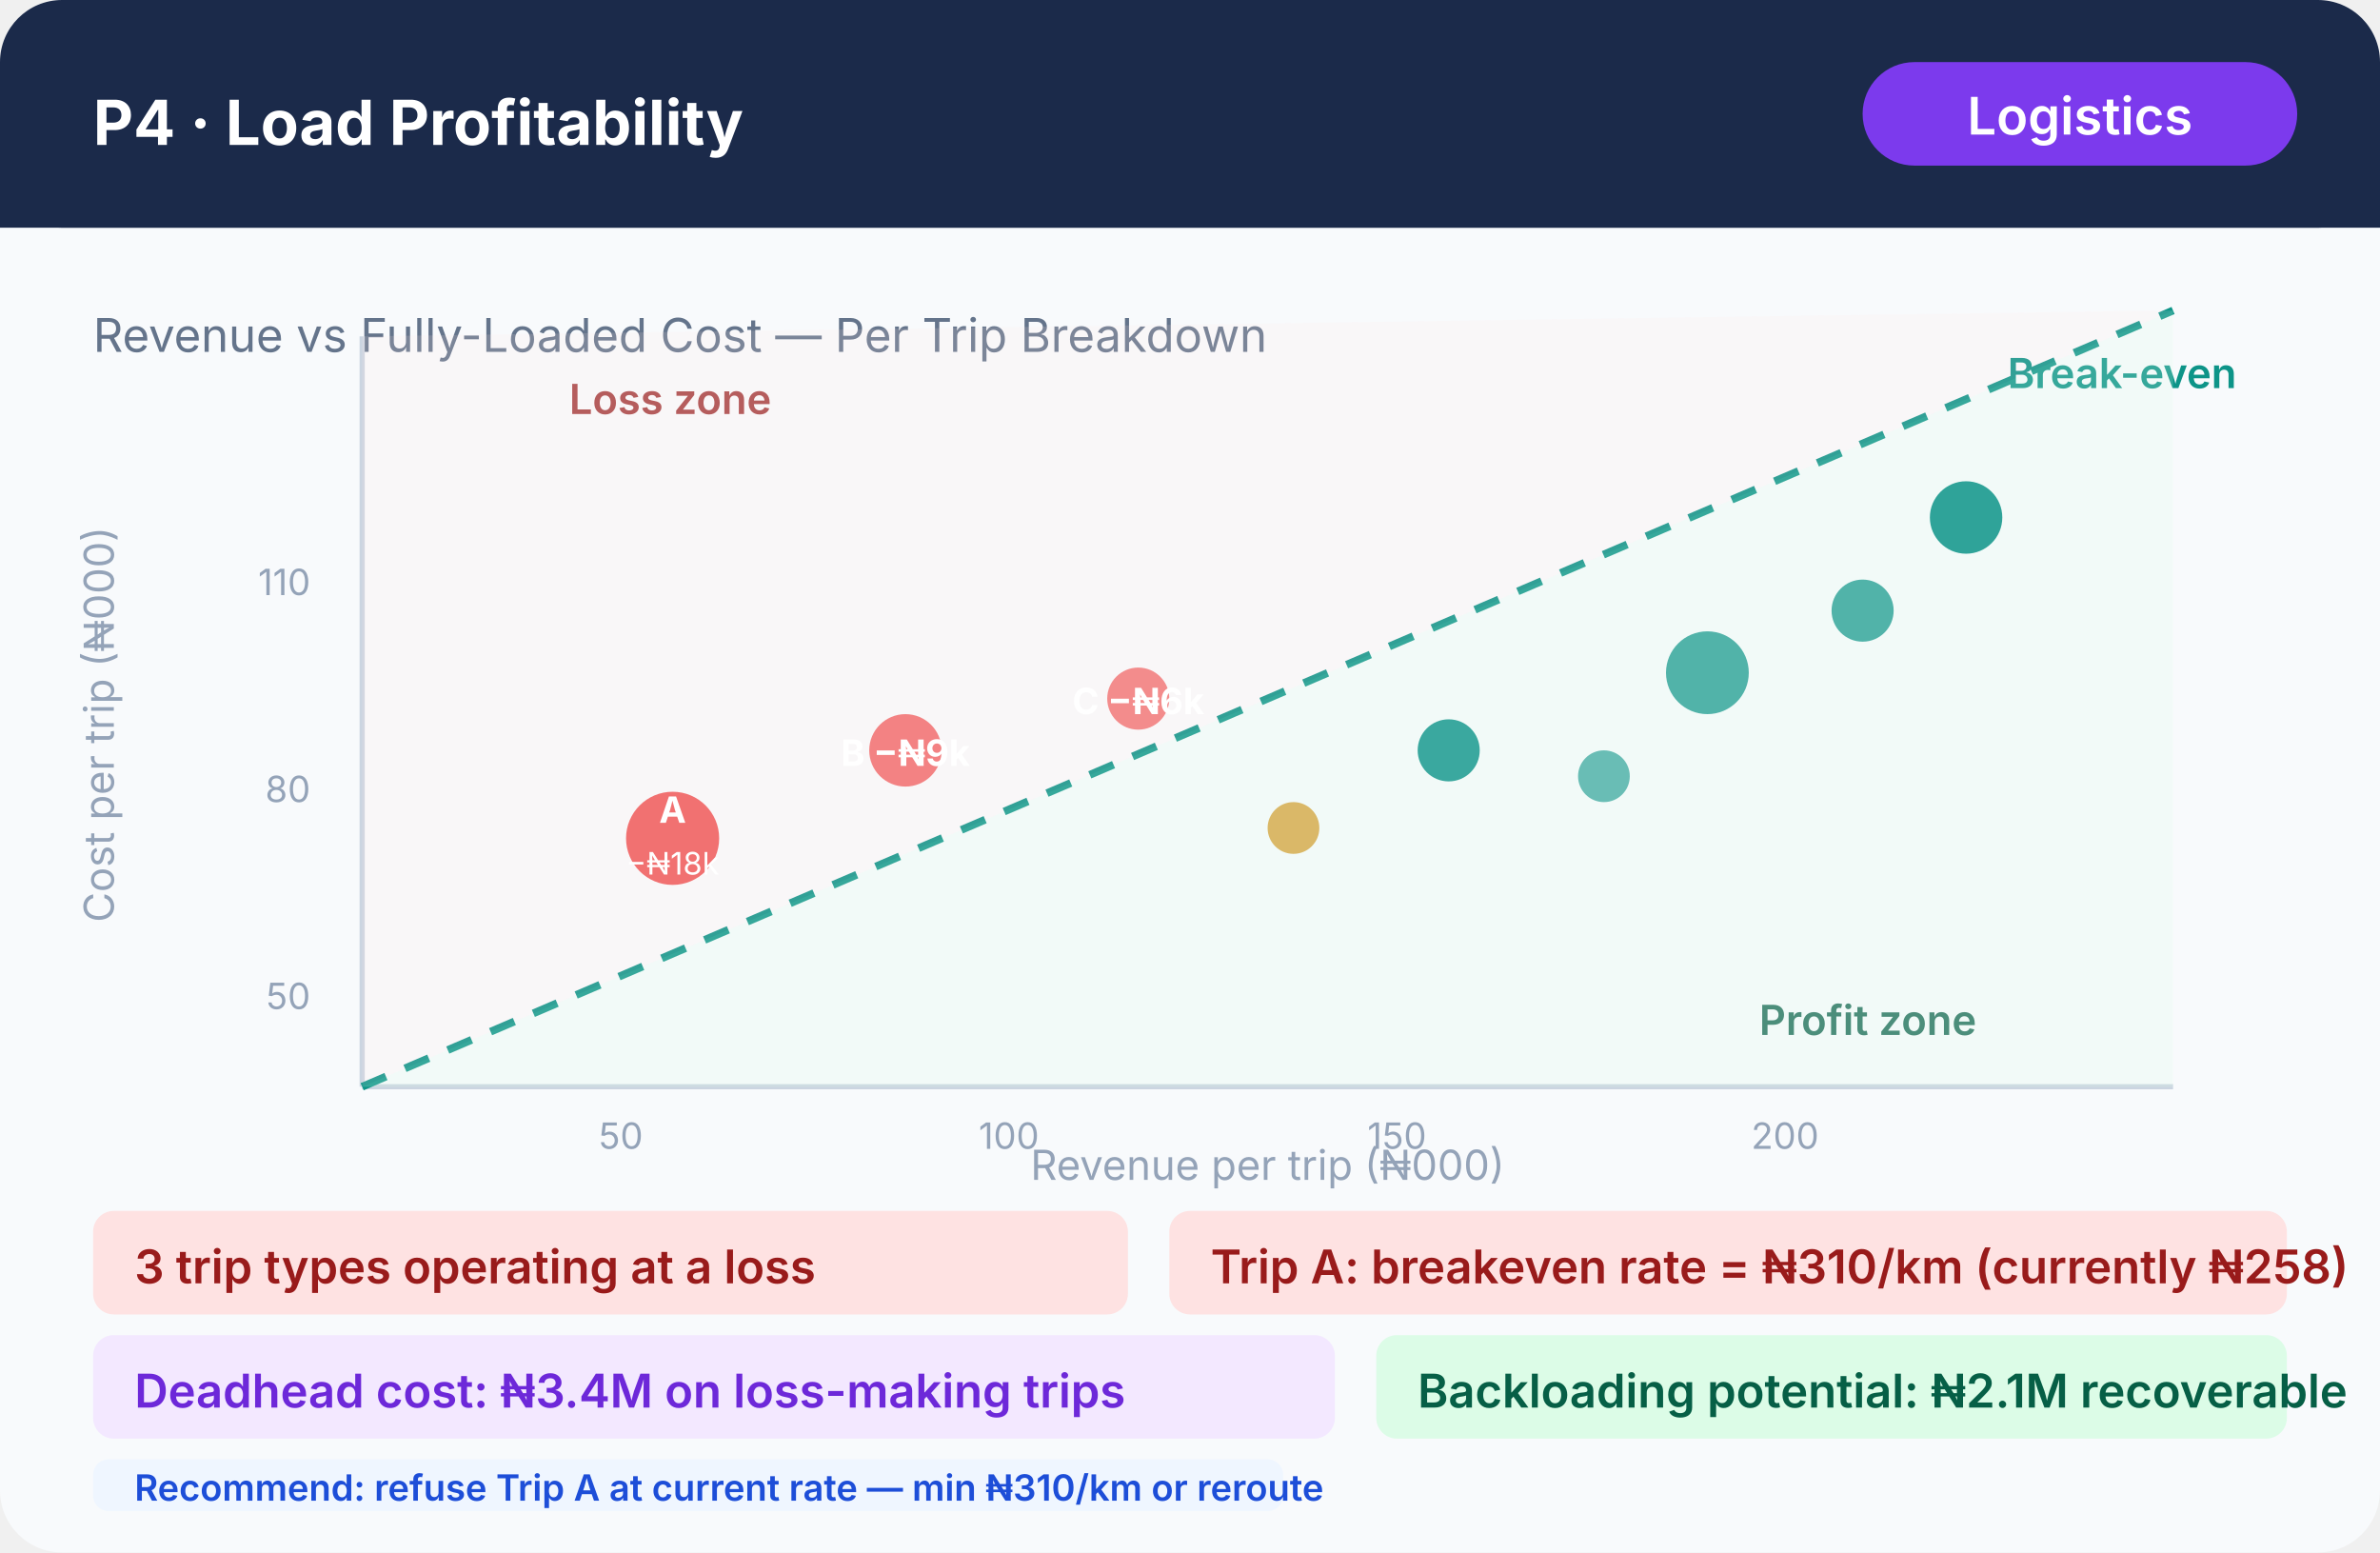
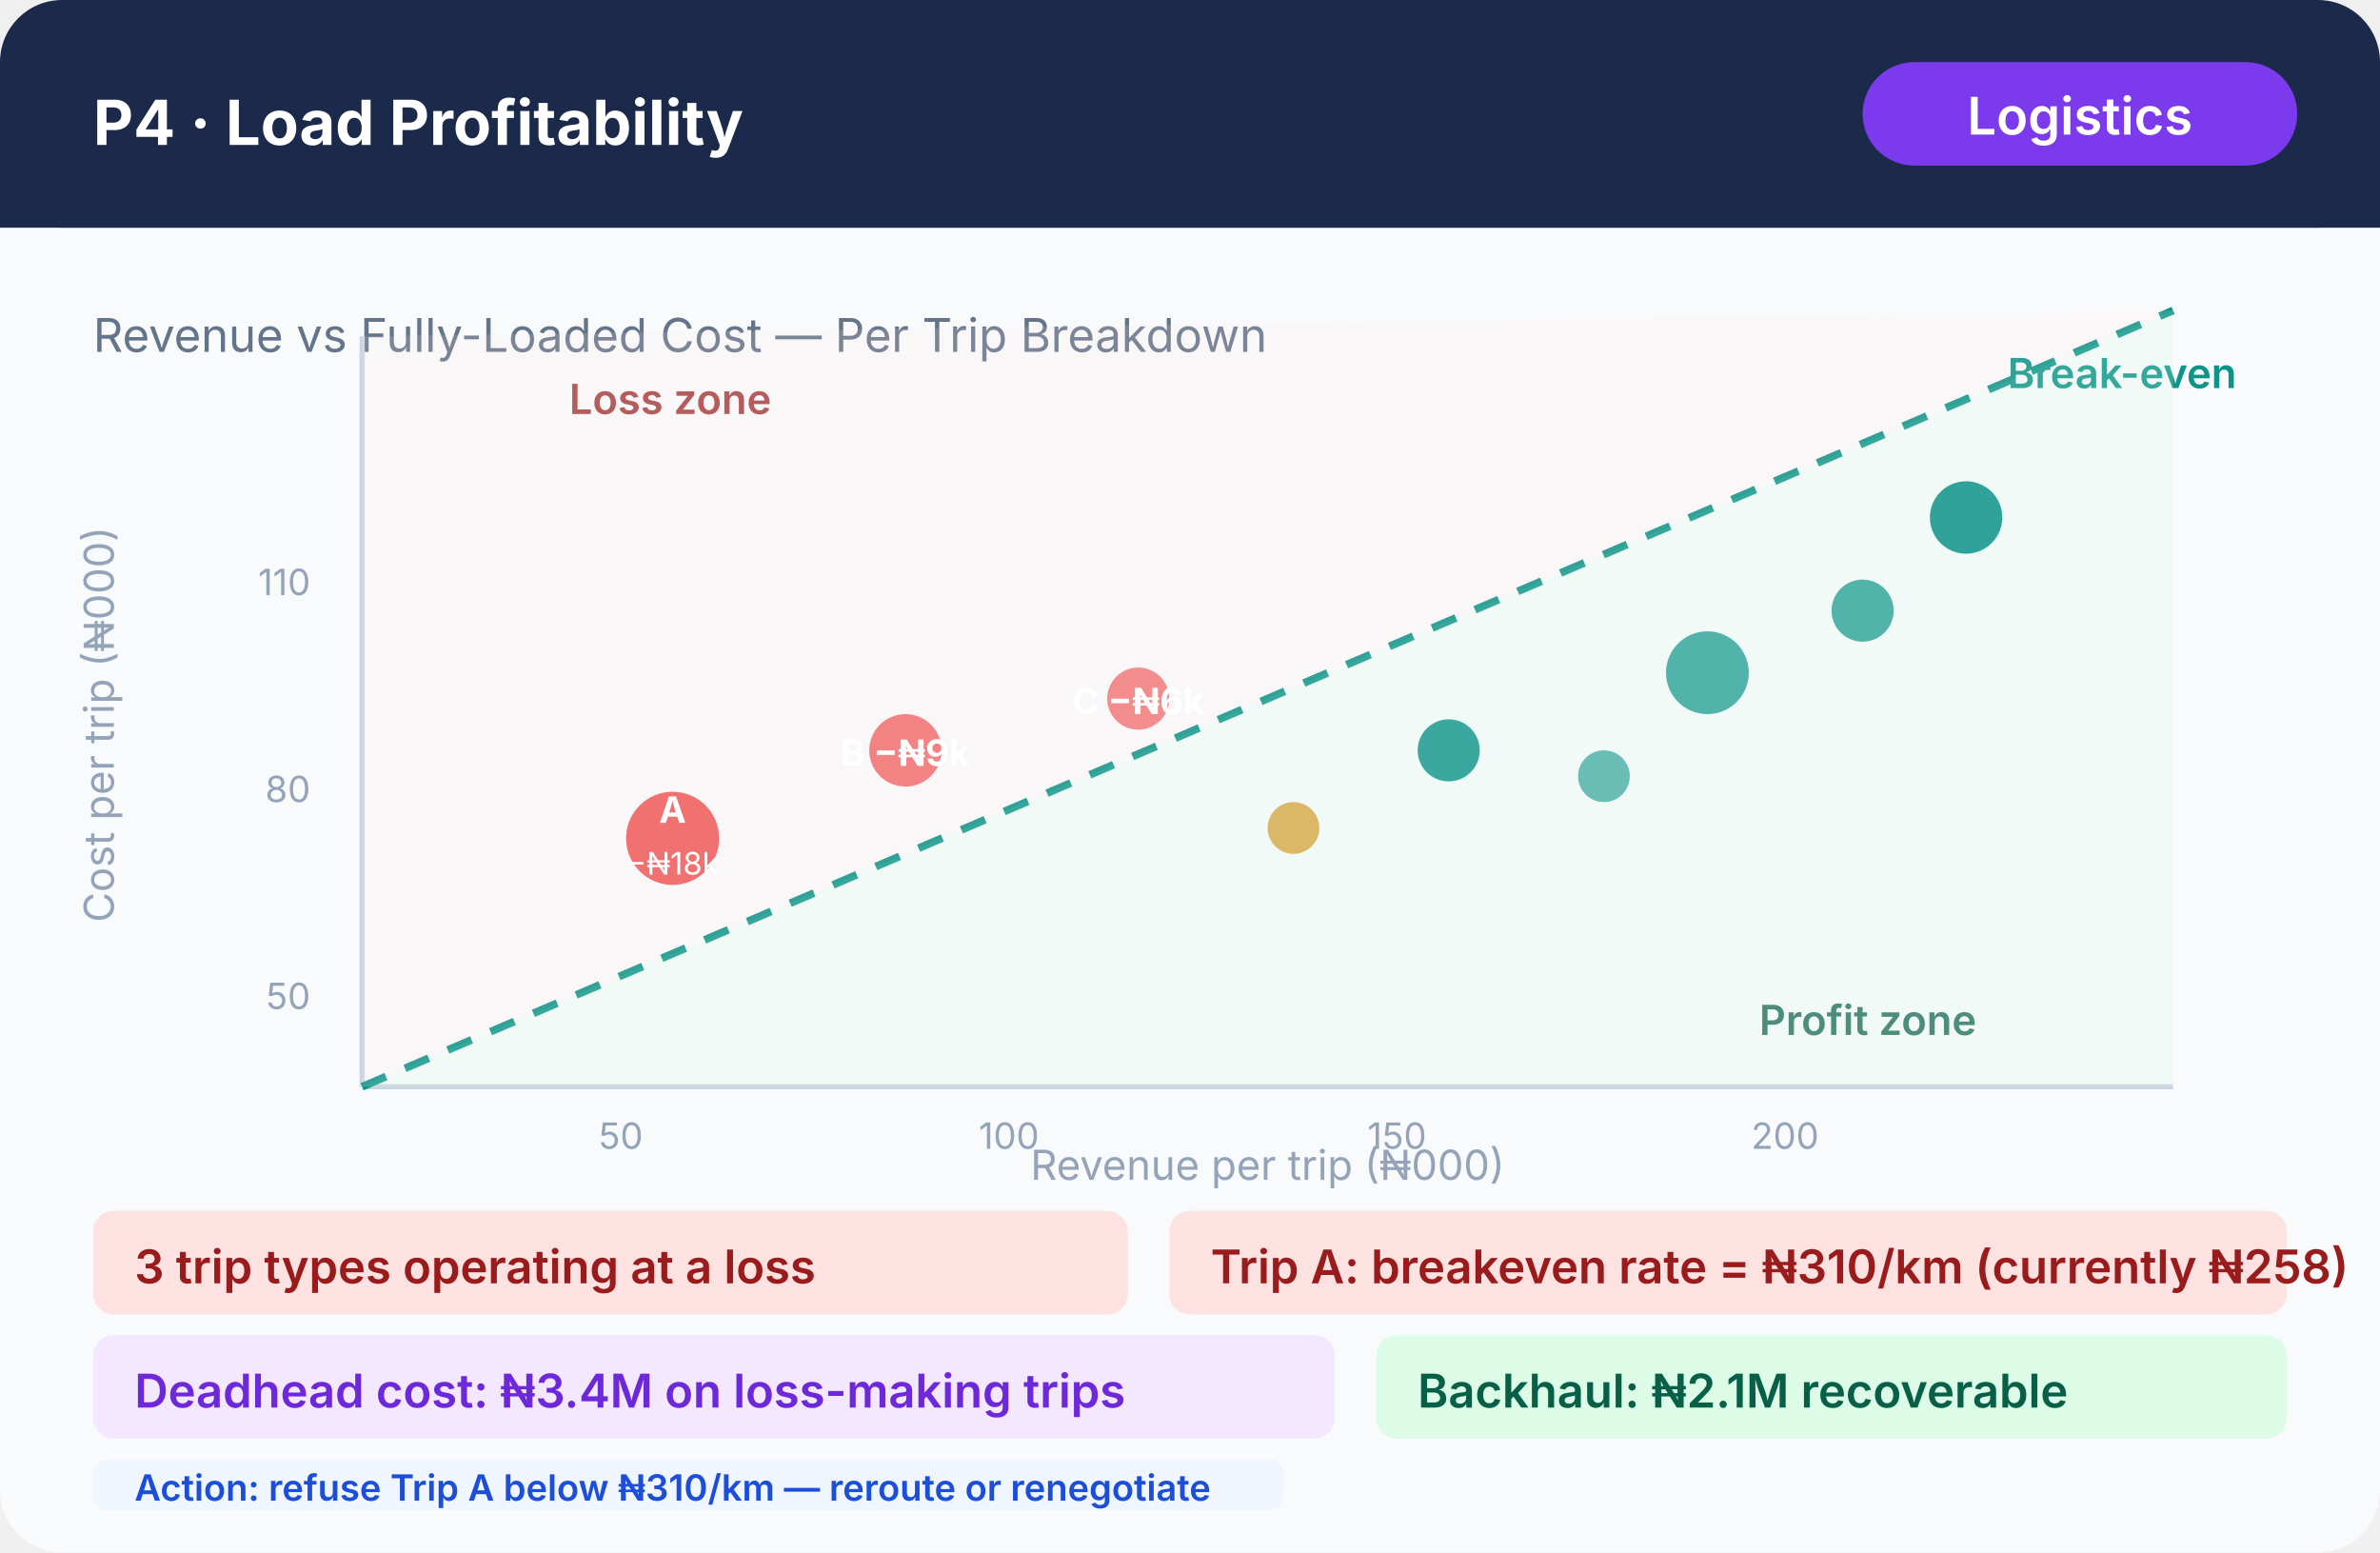
<svg xmlns="http://www.w3.org/2000/svg" viewBox="0 0 460 300" font-family="system-ui, -apple-system, sans-serif">
  <rect width="460" height="300" fill="#F8FAFC" rx="12" />
  <rect width="460" height="44" fill="#1B2A4A" rx="12" />
  <rect y="32" width="460" height="12" fill="#1B2A4A" />
  <text x="18" y="28" font-size="12" font-weight="700" fill="white">P4 · Load Profitability</text>
  <rect x="360" y="12" width="84" height="20" fill="#7C3AED" rx="10" />
  <text x="402" y="26" text-anchor="middle" font-size="10" font-weight="600" fill="white">Logistics</text>
  <text x="18" y="68" font-size="9" fill="#64748B">Revenue vs Fully-Loaded Cost — Per Trip Breakdown</text>
  <line x1="70" y1="210" x2="420" y2="210" stroke="#CBD5E1" stroke-width="1" />
  <line x1="70" y1="65" x2="70" y2="210" stroke="#CBD5E1" stroke-width="1" />
  <line x1="70" y1="210" x2="420" y2="60" stroke="#0D9488" stroke-width="1.5" stroke-dasharray="5,4" />
  <text x="388" y="75" font-size="8" fill="#0D9488" font-weight="600">Break-even</text>
  <polygon points="70,210 420,60 420,210" fill="#DCFCE7" opacity="0.2" />
  <polygon points="70,210 70,65 420,60" fill="#FEE2E2" opacity="0.15" />
  <text x="245" y="228" text-anchor="middle" font-size="8" fill="#94A3B8">Revenue per trip (₦000)</text>
  <text x="22" y="140" transform="rotate(-90 22 140)" font-size="8" fill="#94A3B8" text-anchor="middle">Cost per trip (₦000)</text>
  <text x="120" y="222" text-anchor="middle" font-size="7" fill="#94A3B8">50</text>
  <text x="195" y="222" text-anchor="middle" font-size="7" fill="#94A3B8">100</text>
  <text x="270" y="222" text-anchor="middle" font-size="7" fill="#94A3B8">150</text>
  <text x="345" y="222" text-anchor="middle" font-size="7" fill="#94A3B8">200</text>
  <text x="60" y="195" text-anchor="end" font-size="7" fill="#94A3B8">50</text>
  <text x="60" y="155" text-anchor="end" font-size="7" fill="#94A3B8">80</text>
  <text x="60" y="115" text-anchor="end" font-size="7" fill="#94A3B8">110</text>
  <circle cx="280" cy="145" r="6" fill="#0D9488" opacity="0.8" />
  <circle cx="330" cy="130" r="8" fill="#0D9488" opacity="0.7" />
  <circle cx="380" cy="100" r="7" fill="#0D9488" opacity="0.85" />
  <circle cx="250" cy="160" r="5" fill="#D4A843" opacity="0.8" />
  <circle cx="310" cy="150" r="5" fill="#0D9488" opacity="0.6" />
  <circle cx="360" cy="118" r="6" fill="#0D9488" opacity="0.7" />
  <circle cx="130" cy="162" r="9" fill="#EF4444" opacity="0.75" />
  <text x="130" y="159" text-anchor="middle" font-size="7" fill="white" font-weight="700">A</text>
  <text x="130" y="169" text-anchor="middle" font-size="6" fill="white">−₦18k</text>
  <circle cx="175" cy="145" r="7" fill="#EF4444" opacity="0.65" />
  <text x="175" y="148" text-anchor="middle" font-size="7" fill="white" font-weight="700">B −₦9k</text>
  <circle cx="220" cy="135" r="6" fill="#EF4444" opacity="0.6" />
  <text x="220" y="138" text-anchor="middle" font-size="7" fill="white" font-weight="700">C −₦6k</text>
  <text x="110" y="80" font-size="8" fill="#991B1B" font-weight="600" opacity="0.7">Loss zone</text>
  <text x="340" y="200" font-size="8" fill="#065F46" font-weight="600" opacity="0.7">Profit zone</text>
  <rect x="18" y="234" width="200" height="20" fill="#FEE2E2" rx="4" />
  <text x="26" y="248" font-size="9" fill="#991B1B" font-weight="600">3 trip types operating at a loss</text>
  <rect x="226" y="234" width="216" height="20" fill="#FEE2E2" rx="4" />
  <text x="234" y="248" font-size="9" fill="#991B1B" font-weight="600">Trip A: breakeven rate = ₦310/km (currently ₦258)</text>
  <rect x="18" y="258" width="240" height="20" fill="#F3E8FF" rx="4" />
  <text x="26" y="272" font-size="9" fill="#6D28D9" font-weight="600">Deadhead cost: ₦3.4M on loss-making trips</text>
  <rect x="266" y="258" width="176" height="20" fill="#DCFCE7" rx="4" />
-   <text x="274" y="272" font-size="9" fill="#065F46" font-weight="600">Backloading potential: ₦2.1M recoverable</text>
+   <text x="274" y="272" font-size="9" fill="#065F46" font-weight="600">Backhaul: ₦2.1M recoverable</text>
  <rect x="18" y="282" width="230" height="10" fill="#EFF6FF" rx="3" />
-   <text x="26" y="290" font-size="7" fill="#1D4ED8" font-weight="600">Recommend: refuse Trip A at current rate — min ₦310/km or reroute</text>
+   <text x="26" y="290" font-size="7" fill="#1D4ED8" font-weight="600">Action: refuse Trip A below ₦310/km — reroute or renegotiate</text>
</svg>
